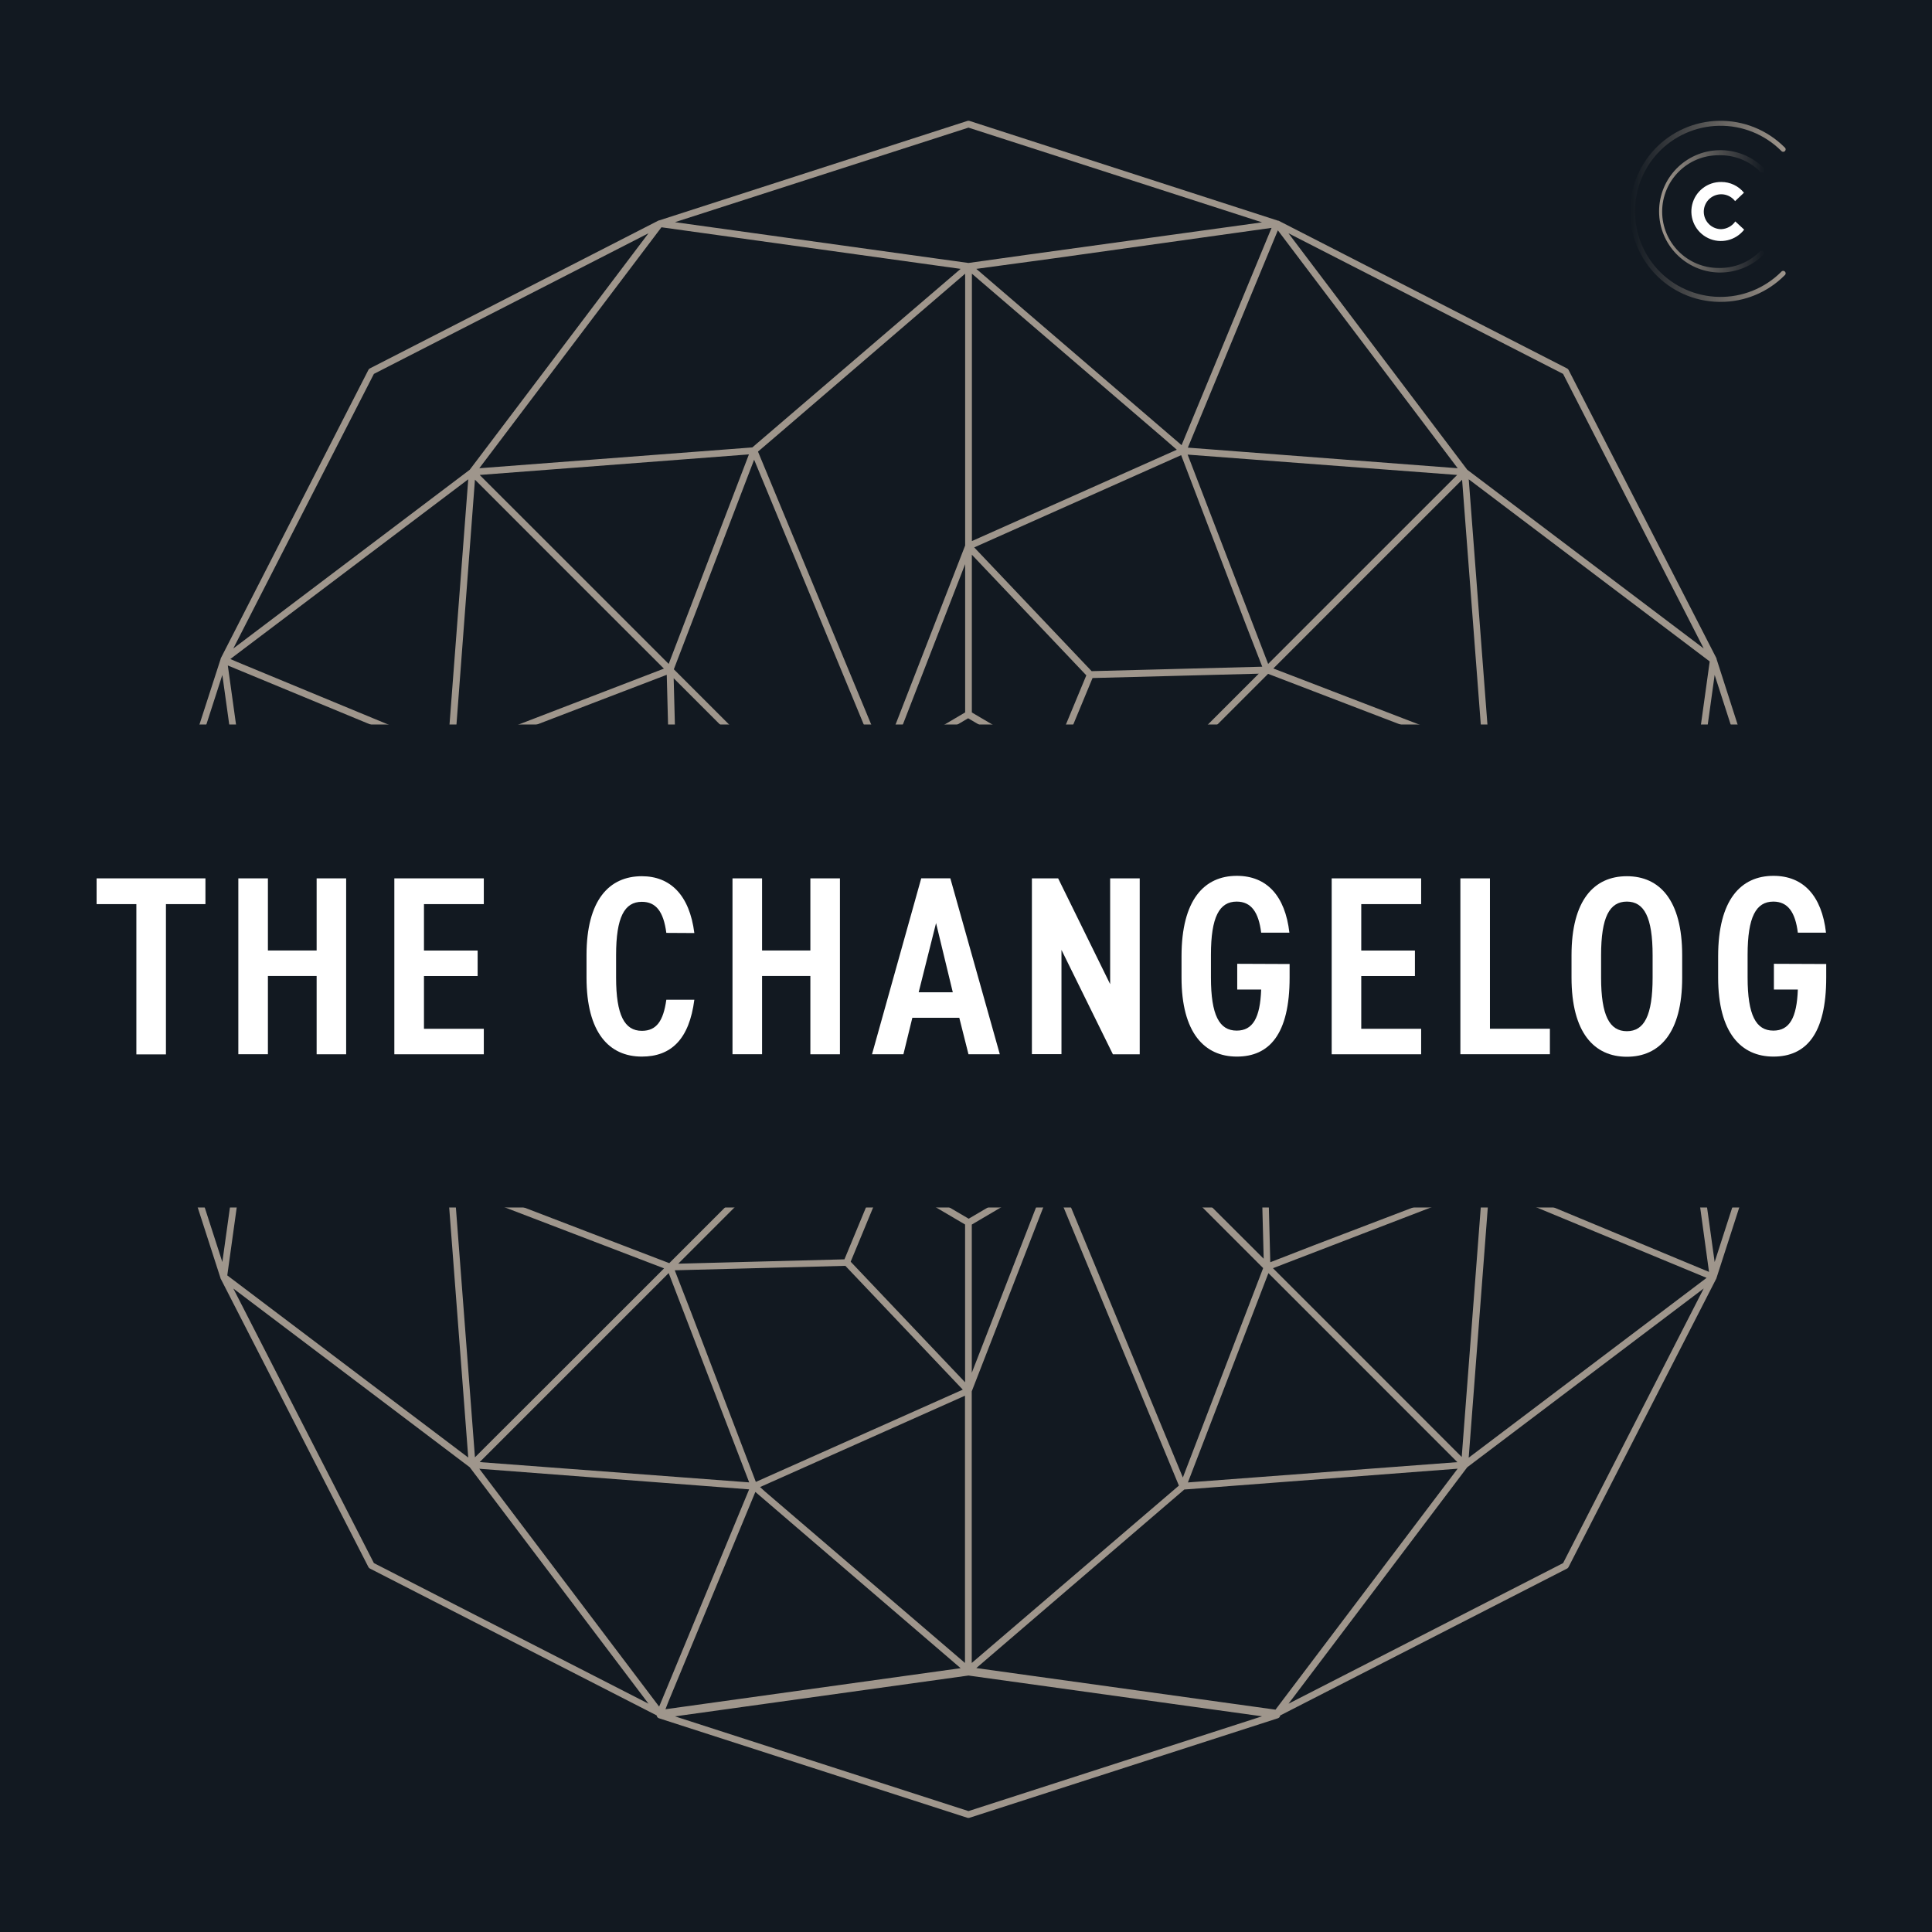
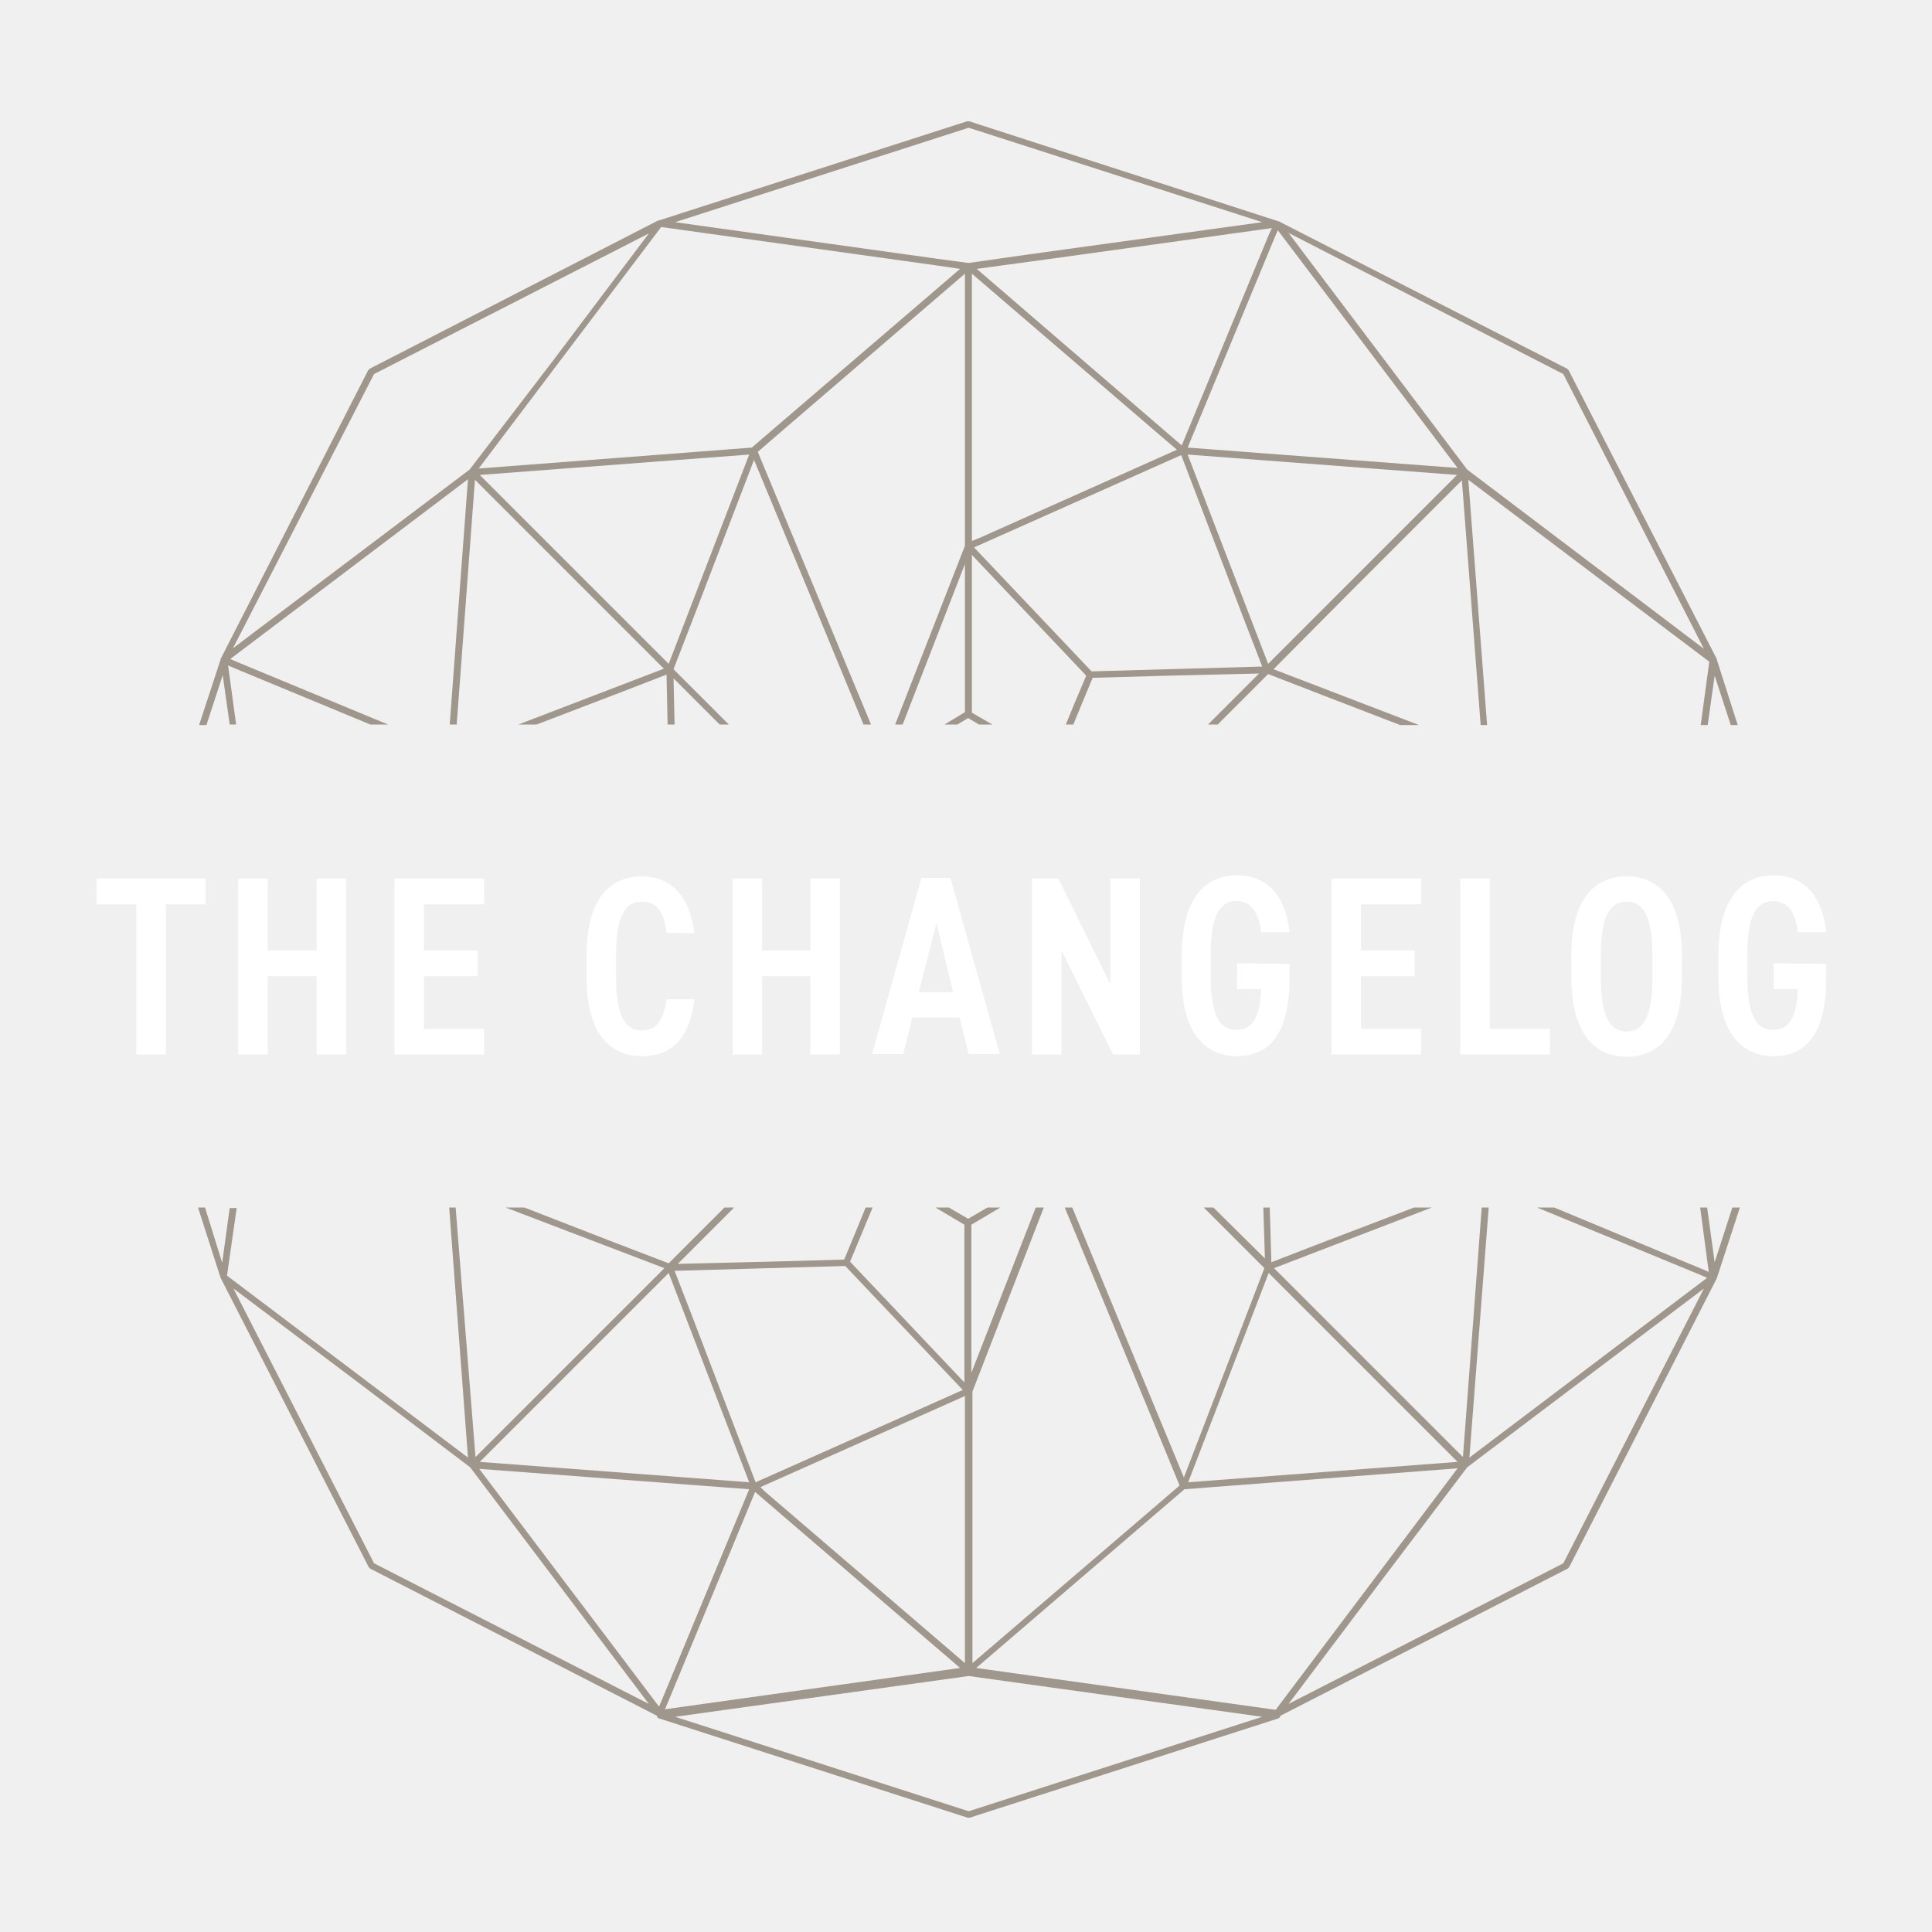
- <svg xmlns="http://www.w3.org/2000/svg" viewBox="0 0 360 360">
-   <defs>
-     <style>.cls-1{fill:#121921;}.cls-2{fill:#9f968c;}.cls-3{fill:#fff;}.cls-4{fill:url(#New_Gradient_Swatch_22);}.cls-5{fill:url(#linear-gradient);}</style>
-     <linearGradient id="New_Gradient_Swatch_22" x1="303.75" y1="39.38" x2="332.67" y2="39.38" gradientUnits="userSpaceOnUse">
-       <stop offset="0" stop-color="#9f968c" stop-opacity="0" />
-       <stop offset="1" stop-color="#9f968c" />
-     </linearGradient>
-     <linearGradient id="linear-gradient" x1="309.21" y1="39.38" x2="328.8" y2="39.38" gradientUnits="userSpaceOnUse">
-       <stop offset="0" stop-color="#9f968c" />
-       <stop offset="1" stop-color="#9f968c" stop-opacity="0" />
-     </linearGradient>
-   </defs>
-   <g id="Layer_2" data-name="Layer 2">
-     <g id="Layer_1-2" data-name="Layer 1">
-       <rect class="cls-1" width="360" height="360" />
-       <path class="cls-2" d="M319.85,122.78v-.09L292.28,68.93a.62.62,0,0,0-.27-.27L238.23,41.12h-.09L180.65,22.53a.61.61,0,0,0-.38,0L122.79,41.08l0,0h-.06L68.92,68.65a.62.62,0,0,0-.27.27L41.12,122.7v.07h0L22.53,180.27a.62.62,0,0,0,0,.38l18.55,57.48v0l0,.05v0L68.65,292a.62.62,0,0,0,.27.27l53.44,27.37a.62.62,0,0,0,.42.53l57.48,18.55a.62.62,0,0,0,.38,0l57.49-18.55a.62.62,0,0,0,.42-.52L292,292.28a.62.62,0,0,0,.27-.27l27.54-53.77v0s0,0,0,0v0l18.55-57.48a.62.62,0,0,0,0-.38Zm-42,95.64-.73.85L261,183.17l-.93-2.08h49.8ZM81.52,144.32l2.28-2.66,17,38.14,0,0H51Zm7.86,128.12L110,251.82l14.6-14.6,15,39ZM140.52,85.66l10.69,25.81L163.84,142l-16.67,4.32-10.12-10.12-11.49-11.49,4.27-11.13Zm131,2.84-20.62,20.61-14.6,14.6-15-39ZM214.64,213.76,219,197.09l10.4,4.31,5.26,2.18.37,14.21.44,16.76L218.5,217.62Zm4.8-17.83,8.73-14.84h29.4L235.1,202.42l-5.26-2.18Zm.55-30,35.82,13.91H228.18Zm-2.06-1.08a.62.62,0,0,0,.06.11s0,0,0,.05l9.09,15.45L218,195.92a.61.61,0,0,0,0,.08.6.6,0,0,0,0,.08l-4.5,17.36-17.36,4.5L196,218h-.05l-15.45,9.09L165,218l-.08,0-.08,0-17.36-4.5L143,196.08a.62.62,0,0,0-.06-.11s0,0,0-.05l-9.09-15.45L142.93,165a.61.61,0,0,0,0-.08.6.6,0,0,0,0-.08l4.5-17.36,17.36-4.5.1-.05.06,0,15.45-9.09,15.45,9.09.06,0,.1.05,17.36,4.5Zm-70.77,49.79L163.84,219l-4.31,10.4-2.18,5.26-14.21.37-16.76.44,16.93-16.93Zm17.83,4.8,14.84,8.73v29.4L158.51,235.1l2.18-5.26Zm30,.55-13.91,35.81V228.18ZM125.73,236.7l31.79-.83,21.88,23.07-38.56,17.19-12-31.43Zm-9.49-107.9,8-3.06.83,31.79L102,179.4,84.81,140.85Zm30,18.37L142,163.84l-10.4-4.31-5.26-2.18-.37-14.21-.44-16.76,16.93,16.93ZM141.49,165l-8.73,14.84h-29.4l22.48-21.33,5.26,2.18Zm-.55,30-35.82-13.91h27.63Zm59.3-63.91-4.31,10.4-14.84-8.73v-29.4l21.33,22.48Zm-34.31,9.85,13.91-35.82v27.63Zm47.83,5.35L197.09,142l4.31-10.4,2.18-5.26,14.21-.37,16.76-.44-16.93,16.93ZM251.82,110l20.62-20.61,3.83,50.17-39-15ZM235.2,124.23l-31.79.83L181.53,102l38.56-17.19,12,31.43Zm-111.49.36-39,15L88.5,89.38,109.11,110ZM142,197.09l4.32,16.67-10.12,10.12-11.49,11.49-11.22-4.3-27.8-10.66,26.1-10.81Zm-18.26,39.25-14.6,14.6L88.5,271.55l-3.83-50.17ZM197.09,219l16.67-4.32,10.12,10.12,11.49,11.49-4.3,11.22-10.66,27.8-10.81-26.1ZM236.7,235.2l-.83-31.79,23.07-21.88,17.19,38.56-31.43,12ZM219,163.84l-4.32-16.67,10.12-10.12,11.49-11.49,11.13,4.27,27.88,10.69-25.81,10.69ZM179.84,51v50.65l-15.16,39L145.44,94.28l-4.2-10.13L144.93,81ZM124.6,123.71,110,109.11,89.38,88.5l50.17-3.83ZM51,181.09h50.65l39,15.16L94.35,215.46l-10.2,4.23-3.83-4.46Zm90.63,96,37.46-16.7.72-.32v49.8l-37.33-32Zm39.44,32.78V259.26l15.16-39,19.21,46.36,4.23,10.2-5,4.28Zm40.28-33.64,15-39,14.6,14.6,20.61,20.62Zm15.85-39.92,39-15-3.83,50.18-20.61-20.62Zm72.69-56.5H259.26l-39-15.16,46.43-19.23,10.13-4.2,3.75,4.36ZM238.11,42.92l33.51,44.33-50.28-3.84,16.2-39.12ZM219.28,83.8l-36.68,16.35-1.5.67V51l35.52,30.49Zm-176.36,39L87.25,89.31l-3.84,50.28-39.12-16.2Zm7.18,59.1,33.18,38.66.09.1,3.88,50.93-44.9-33.94ZM122.82,318,89.31,273.68l50.28,3.84-16.2,39.12Zm1.72-.9L140.75,278,179,310.84l-55,7.65Zm96.14-39.55,50.93-3.88-33.94,44.9-55.75-7.75ZM318,238.11l-44.33,33.51,3.84-50.28,39.12,16.2Zm-40.26-97.65-.18-.22-3.88-50.93,44.9,33.94L310.84,179Zm-40.8-98-.57,1.37-16.2,39.12L181.92,50.1l14.73-2ZM179,50.1l-38,32.57-.81.7L89.31,87.25l33.94-44.9,51.64,7.18ZM42.45,124l1.37.57,39.12,16.2L50.09,179l-.88-6.34Zm276,113-1.37-.57L278,220.19l32.84-38.26,4.53,32.6ZM291.26,69.67l26.2,51.16L294,103.1,273.4,87.53,240.09,43.47ZM180.46,23.78l54.7,17.65-43.47,6L180.46,49l-6-.83-48.69-6.77ZM69.67,69.67l51.16-26.2L103.1,66.94,87.53,87.53,43.47,120.84Zm-28.24,56.1,7.31,52.54.3,2.16-7.61,54.69L23.78,180.47ZM69.67,291.26,43.48,240.1l23.46,17.73L87.53,273.4l33.31,44.06Zm110.79,46.21-54.69-17.65,54.69-7.61,54.7,7.6Zm110.8-46.21-51.16,26.2L257.84,294,273.4,273.4l44.06-33.31Zm28.24-56.1-3.17-22.8-4.43-31.89,4.48-32.25,3.12-22.46,17.65,54.7Z" />
-       <rect class="cls-1" y="135" width="360" height="90" />
-       <path class="cls-3" d="M38.28,163.67v4.8H30.92v28H25.41v-28H18v-4.8Z" />
-       <path class="cls-3" d="M49.92,177.11H59V163.67H64.5v32.78H59V181.86H49.92v14.58H44.41V163.67h5.51Z" />
-       <path class="cls-3" d="M90.15,163.67v4.8H79v8.65H89v4.75H79v9.83H90.15v4.75H73.48V163.67Z" />
-       <path class="cls-3" d="M124.16,173.83c-.52-4-1.95-5.79-4.56-5.79-3.23,0-4.8,2.85-4.8,9.93v4.18c0,7,1.57,9.93,4.8,9.93,2.71,0,4-1.8,4.56-5.79h5.22c-.95,7.36-4.32,10.59-9.78,10.59-6.08,0-10.31-4.42-10.31-14.73V178c0-10.31,4.23-14.73,10.31-14.73,5.27,0,8.88,3.47,9.78,10.59Z" />
-       <path class="cls-3" d="M142,177.11H151V163.67h5.51v32.78H151V181.86H142v14.58h-5.51V163.67H142Z" />
-       <path class="cls-3" d="M162.49,196.44l9.17-32.78h5.42l9.22,32.78h-5.84l-1.71-6.79H170l-1.66,6.79Zm8.69-11.54h6.36L174.42,172Z" />
-       <path class="cls-3" d="M212.37,163.67v32.78h-5L197.79,177v19.43h-5.51V163.67h4.89l9.69,19.71V163.67Z" />
-       <path class="cls-3" d="M240.3,179.63v2.52c0,10.59-3.8,14.73-9.83,14.73s-10.31-4.42-10.31-14.73V178.2c0-10.54,4.23-15,10.31-15,5.56,0,9,3.71,9.79,10.59H235c-.47-3.8-1.85-5.79-4.56-5.79-3.23,0-4.8,2.85-4.8,9.93v4.18c0,7.08,1.57,9.93,4.8,9.93,3,0,4.37-2.37,4.56-7.65h-4.46v-4.8Z" />
-       <path class="cls-3" d="M264.81,163.67v4.8H253.65v8.65h10v4.75h-10v9.83h11.16v4.75H248.14V163.67Z" />
-       <path class="cls-3" d="M277.63,191.69H288.8v4.75H272.12V163.67h5.51Z" />
-       <path class="cls-3" d="M292.83,182.15V178c0-10.31,4.23-14.73,10.31-14.73s10.31,4.42,10.31,14.73v4.18c0,10.31-4.23,14.73-10.31,14.73S292.83,192.45,292.83,182.15Zm5.51-4.18v4.18c0,7.08,1.57,10,4.8,10s4.8-2.9,4.8-10V178c0-7.08-1.57-10-4.8-10S298.34,170.89,298.34,178Z" />
-       <path class="cls-3" d="M340.29,179.63v2.52c0,10.59-3.8,14.73-9.83,14.73s-10.31-4.42-10.31-14.73V178.2c0-10.54,4.23-15,10.31-15,5.56,0,9,3.71,9.79,10.59H335c-.47-3.8-1.85-5.79-4.56-5.79-3.23,0-4.8,2.85-4.8,9.93v4.18c0,7.08,1.57,9.93,4.8,9.93,3,0,4.37-2.37,4.56-7.65h-4.46v-4.8Z" />
-       <path class="cls-3" d="M323.31,37.48a3.25,3.25,0,1,0-2.61,5.22,3.34,3.34,0,0,0,2.65-1.44L325,42.79a5.5,5.5,0,1,1-4.26-8.88,5.4,5.4,0,0,1,4.22,2Z" />
-       <path class="cls-4" d="M320.61,56.25h-.33a16.75,16.75,0,0,1-12.07-5.41,16.93,16.93,0,0,1,0-22.92,16.88,16.88,0,0,1,24.32-.47.46.46,0,1,1-.64.64,16,16,0,0,0-23,.45,16,16,0,0,0,0,21.68,16,16,0,0,0,23,.45.46.46,0,1,1,.64.64A16.73,16.73,0,0,1,320.61,56.25Z" />
-       <path class="cls-5" d="M320.6,50.78h-.39a11.4,11.4,0,0,1,0-22.79,11.44,11.44,0,0,1,8.46,3.33A.46.46,0,0,1,328,32a10.54,10.54,0,0,0-7.78-3.07,10.49,10.49,0,0,0,0,21A10.54,10.54,0,0,0,328,46.79a.46.46,0,0,1,.64.64A11.45,11.45,0,0,1,320.6,50.78Z" />
+ <svg xmlns="http://www.w3.org/2000/svg" version="1.1" id="Layer_1" x="0px" y="0px" width="360px" height="360px" viewBox="0 0 360 360" style="enable-background:new 0 0 360 360;" xml:space="preserve">
+   <style type="text/css">
+ 	.st0{fill:#9F968C;}
+ 	.st1{fill:#FFFFFF;}
+ </style>
+   <g id="Layer_1-2">
+     <g>
+       <path class="st0" d="M38.5,135l3-9.2l1.3,9.2H44l-1.5-11l1.4,0.6L69,135h3.3l-28-11.6l-1.4-0.6l44.3-33.5L83.8,135h1.3l3.4-45.6    l20.6,20.6l14.6,14.6L96.6,135h3.4l16.2-6.2l8-3.1l0.2,9.3h1.3l-0.2-8.6l8.6,8.6h1.7l-10.3-10.3l4.3-11.1l10.7-27.9l10.7,25.8    l9.7,23.5h1.4l-16.9-40.7l-4.2-10.1l3.7-3.2l34.9-30v50.7l-13,33.3h1.4l11.6-29.9v27.6L176,135h2.4l2-1.2l2,1.2h2.5l-3.8-2.2    v-29.4l21.3,22.5l-2.2,5.2l-1.6,3.9h1.4l1.4-3.4l2.2-5.3l14.2-0.4l16.8-0.4l-9.5,9.5h1.8l9.4-9.4l11.1,4.3l13.5,5.2h3.5    l-27.1-10.4l14.5-14.6l20.6-20.6l3.5,45.6h1.2l-3.5-45.7l44.9,33.9l-1.6,11.8h1.3l1.3-9.2l3,9.2h1.3l-3.9-12.2v-0.1l-27.6-53.8    c-0.1-0.1-0.2-0.2-0.3-0.3l-53.8-27.5h-0.1l-57.5-18.6c-0.1,0-0.3,0-0.4,0l-57.5,18.5h-0.1L68.9,68.7c-0.1,0.1-0.2,0.2-0.3,0.3    l-27.5,53.8v0.1l-4,12.2H38.5z M124.6,123.7L110,109.1L89.4,88.5l50.2-3.8L124.6,123.7z M203.4,125.1L181.5,102l38.6-17.2l12,31.4    l3.1,8L203.4,125.1z M181.1,100.8V51l35.5,30.5l2.7,2.3l-36.7,16.4L181.1,100.8z M250.9,109.1l-14.6,14.6l-15-39l50.2,3.8    L250.9,109.1z M291.3,69.7l26.2,51.2L294,103.1l-20.6-15.6l-33.3-44.1L291.3,69.7z M238.1,42.9l33.5,44.3l-50.3-3.8l16.2-39.1    L238.1,42.9z M236.4,43.8L220.2,83l-38.2-32.9l14.7-2l40.3-5.6L236.4,43.8z M180.5,23.8l54.7,17.6l-43.5,6L180.5,49l-6-0.8    l-48.7-6.8L180.5,23.8z M123.2,42.3l51.6,7.2l4.1,0.6l-38,32.6l-0.8,0.7l-50.9,3.9L123.2,42.3z M69.7,69.7l51.2-26.2l-17.7,23.5    L87.5,87.5l-44.1,33.3L69.7,69.7z" />
+       <path class="st0" d="M322.8,225l-3.3,10.2l-1.4-10.2h-1.3l1.6,12l-1.4-0.6L289.6,225h-3.2l30.3,12.5l1.4,0.6l-44.3,33.5l3.6-46.6    h-1.3l-3.5,46.5l-20.6-20.6l-14.6-14.6l29.4-11.3h-3.3l-18.6,7.1l-8,3.1l-0.3-10.2h-1.2l0.3,9.5l-9.6-9.5h-1.8l11.3,11.3    l-4.3,11.2l-10.7,27.8l-10.8-26.1l-10-24.2h-1.4l17.2,41.6l4.2,10.2l-5,4.3l-33.6,28.8v-50.6l13.3-34.3H193l-12,30.8v-27.6    l5.4-3.2h-2.4l-3.6,2.1l-3.6-2.1h-2.5l5.4,3.2v29.4l-21.3-22.5l2.2-5.3l2-4.8h-1.3l-1.8,4.4l-2.2,5.3l-14.2,0.4l-16.8,0.4    l10.5-10.5h-1.8l-10.4,10.4l-11.2-4.3L97.7,225h-3.5l29.6,11.3l-14.6,14.6l-20.6,20.6L84.9,225h-1.2l3.5,46.6l-44.9-33.9l1.8-12.6    h-1.3l-1.4,10.2L38.2,225h-1.3l4.2,13.1v0L68.7,292c0.1,0.1,0.2,0.2,0.3,0.3l53.4,27.4c0,0.2,0.2,0.5,0.4,0.5l57.5,18.5    c0.1,0,0.3,0,0.4,0l57.5-18.5c0.2-0.1,0.4-0.3,0.4-0.5l53.5-27.4c0.1-0.1,0.2-0.2,0.3-0.3l27.5-53.8l4.3-13.2H322.8z M236.4,237.2    l14.6,14.6l20.6,20.6l-50.2,3.8L236.4,237.2z M157.5,235.9l21.9,23.1l-38.6,17.2l-12-31.4l-3.1-8L157.5,235.9z M179.8,260.1v49.8    l-37.3-32l-0.8-0.8l37.5-16.7L179.8,260.1z M110,251.8l14.6-14.6l15,39l-50.2-3.8L110,251.8z M69.7,291.3l-26.2-51.2l23.5,17.7    l20.6,15.6l33.3,44.1L69.7,291.3z M122.8,318l-33.5-44.3l50.3,3.8l-16.2,39.1L122.8,318z M124.5,317.1l16.2-39.1l38.2,32.8    l-55,7.7L124.5,317.1z M180.5,337.5l-54.7-17.6l54.7-7.6l54.7,7.6L180.5,337.5z M237.7,318.6l-55.8-7.8l38.8-33.3l50.9-3.9    L237.7,318.6z M291.3,291.3l-51.2,26.2l17.7-23.5l15.6-20.6l44.1-33.3L291.3,291.3z" />
    </g>
+     <path class="st1" d="M38.3,163.7v4.8h-7.4v28h-5.5v-28H18v-4.8H38.3z" />
+     <path class="st1" d="M49.9,177.1H59v-13.4h5.5v32.8H59v-14.6h-9.1v14.6h-5.5v-32.8h5.5V177.1z" />
+     <path class="st1" d="M90.2,163.7v4.8H79v8.6h10v4.8H79v9.8h11.2v4.8H73.5v-32.8H90.2z" />
+     <path class="st1" d="M124.2,173.8c-0.5-4-1.9-5.8-4.6-5.8c-3.2,0-4.8,2.9-4.8,9.9v4.2c0,7,1.6,9.9,4.8,9.9c2.7,0,4-1.8,4.6-5.8h5.2   c-0.9,7.4-4.3,10.6-9.8,10.6c-6.1,0-10.3-4.4-10.3-14.7V178c0-10.3,4.2-14.7,10.3-14.7c5.3,0,8.9,3.5,9.8,10.6L124.2,173.8z" />
+     <path class="st1" d="M142,177.1h9v-13.4h5.5v32.8H151v-14.6h-9v14.6h-5.5v-32.8h5.5V177.1z" />
+     <path class="st1" d="M162.5,196.4l9.2-32.8h5.4l9.2,32.8h-5.8l-1.7-6.8H170l-1.7,6.8H162.5z M171.2,184.9h6.4l-3.1-12.9   L171.2,184.9z" />
+     <path class="st1" d="M212.4,163.7v32.8h-5l-9.6-19.4v19.4h-5.5v-32.8h4.9l9.7,19.7v-19.7H212.4z" />
+     <path class="st1" d="M240.3,179.6v2.5c0,10.6-3.8,14.7-9.8,14.7s-10.3-4.4-10.3-14.7v-4c0-10.5,4.2-15,10.3-15   c5.6,0,9,3.7,9.8,10.6H235c-0.5-3.8-1.9-5.8-4.6-5.8c-3.2,0-4.8,2.9-4.8,9.9v4.2c0,7.1,1.6,9.9,4.8,9.9c3,0,4.4-2.4,4.6-7.6h-4.5   v-4.8L240.3,179.6z" />
+     <path class="st1" d="M264.8,163.7v4.8h-11.2v8.6h10v4.8h-10v9.8h11.2v4.8h-16.7v-32.8H264.8z" />
+     <path class="st1" d="M277.6,191.7h11.2v4.8h-16.7v-32.8h5.5V191.7z" />
+     <path class="st1" d="M292.8,182.1V178c0-10.3,4.2-14.7,10.3-14.7s10.3,4.4,10.3,14.7v4.2c0,10.3-4.2,14.7-10.3,14.7   S292.8,192.4,292.8,182.1z M298.3,178v4.2c0,7.1,1.6,10,4.8,10s4.8-2.9,4.8-10V178c0-7.1-1.6-10-4.8-10S298.3,170.9,298.3,178   L298.3,178z" />
+     <path class="st1" d="M340.3,179.6v2.5c0,10.6-3.8,14.7-9.8,14.7s-10.3-4.4-10.3-14.7v-4c0-10.5,4.2-15,10.3-15   c5.6,0,9,3.7,9.8,10.6H335c-0.5-3.8-1.9-5.8-4.6-5.8c-3.2,0-4.8,2.9-4.8,9.9v4.2c0,7.1,1.6,9.9,4.8,9.9c3,0,4.4-2.4,4.6-7.6h-4.5   v-4.8L340.3,179.6z" />
  </g>
</svg>
